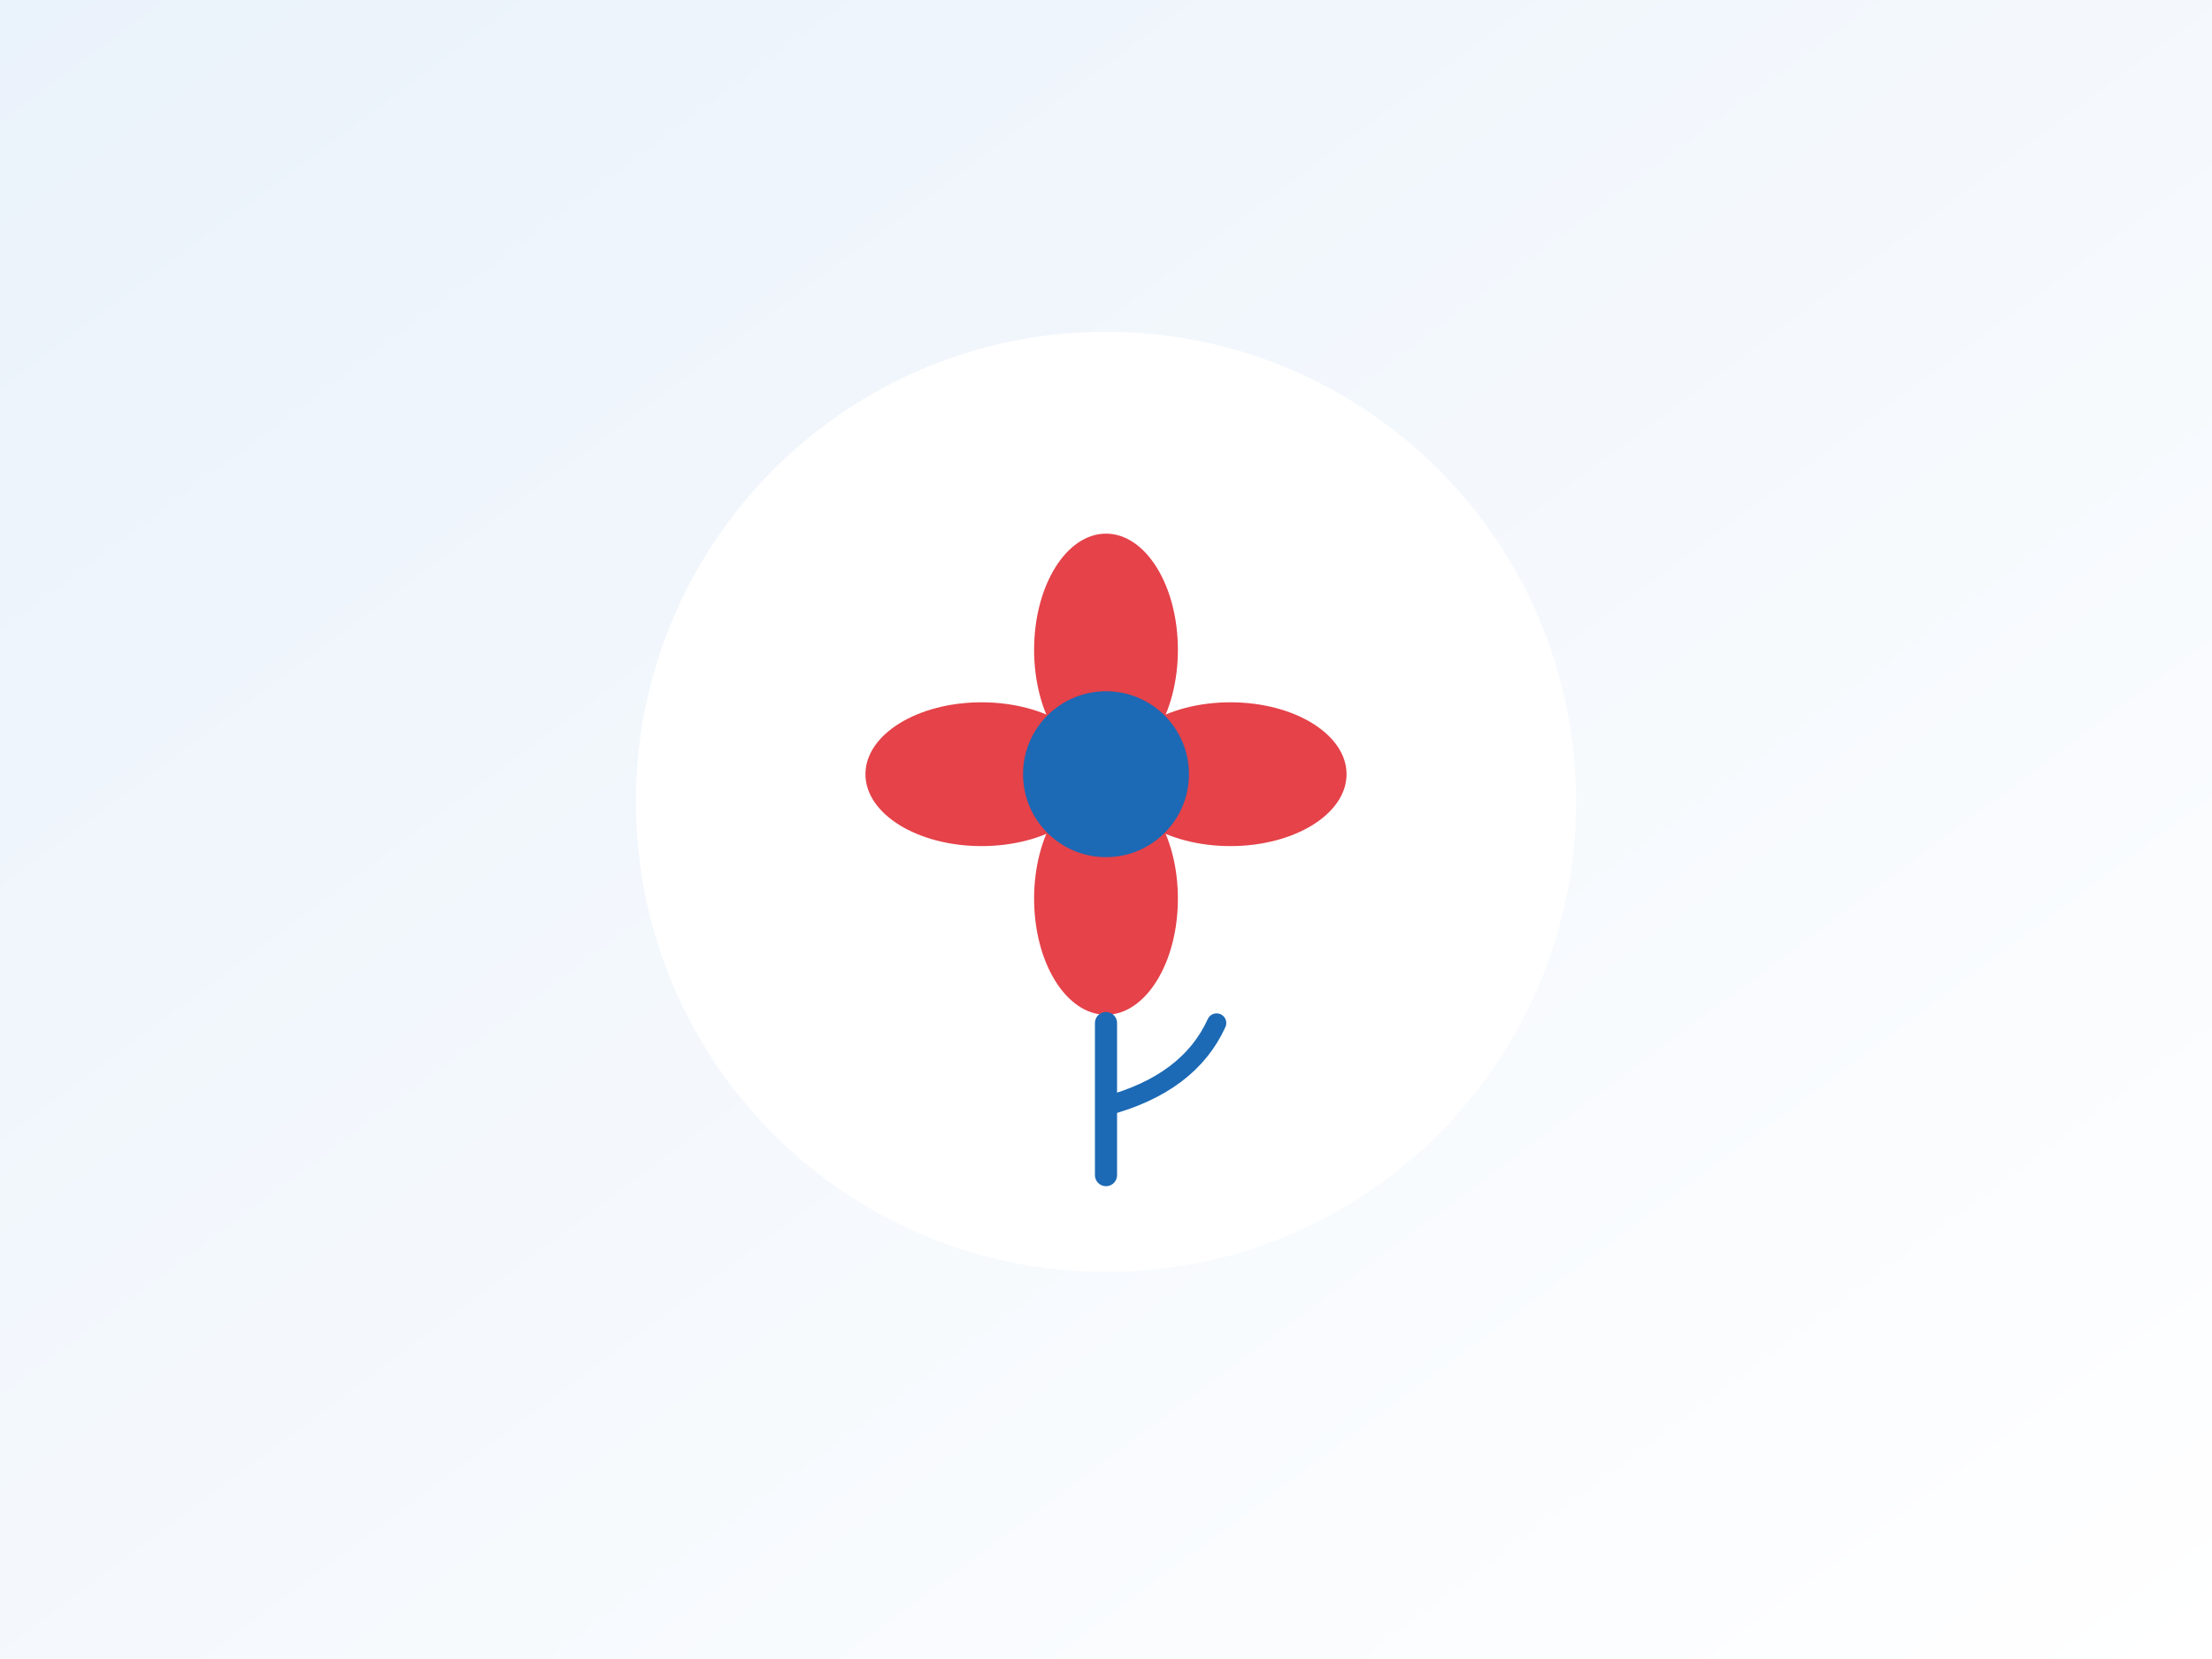
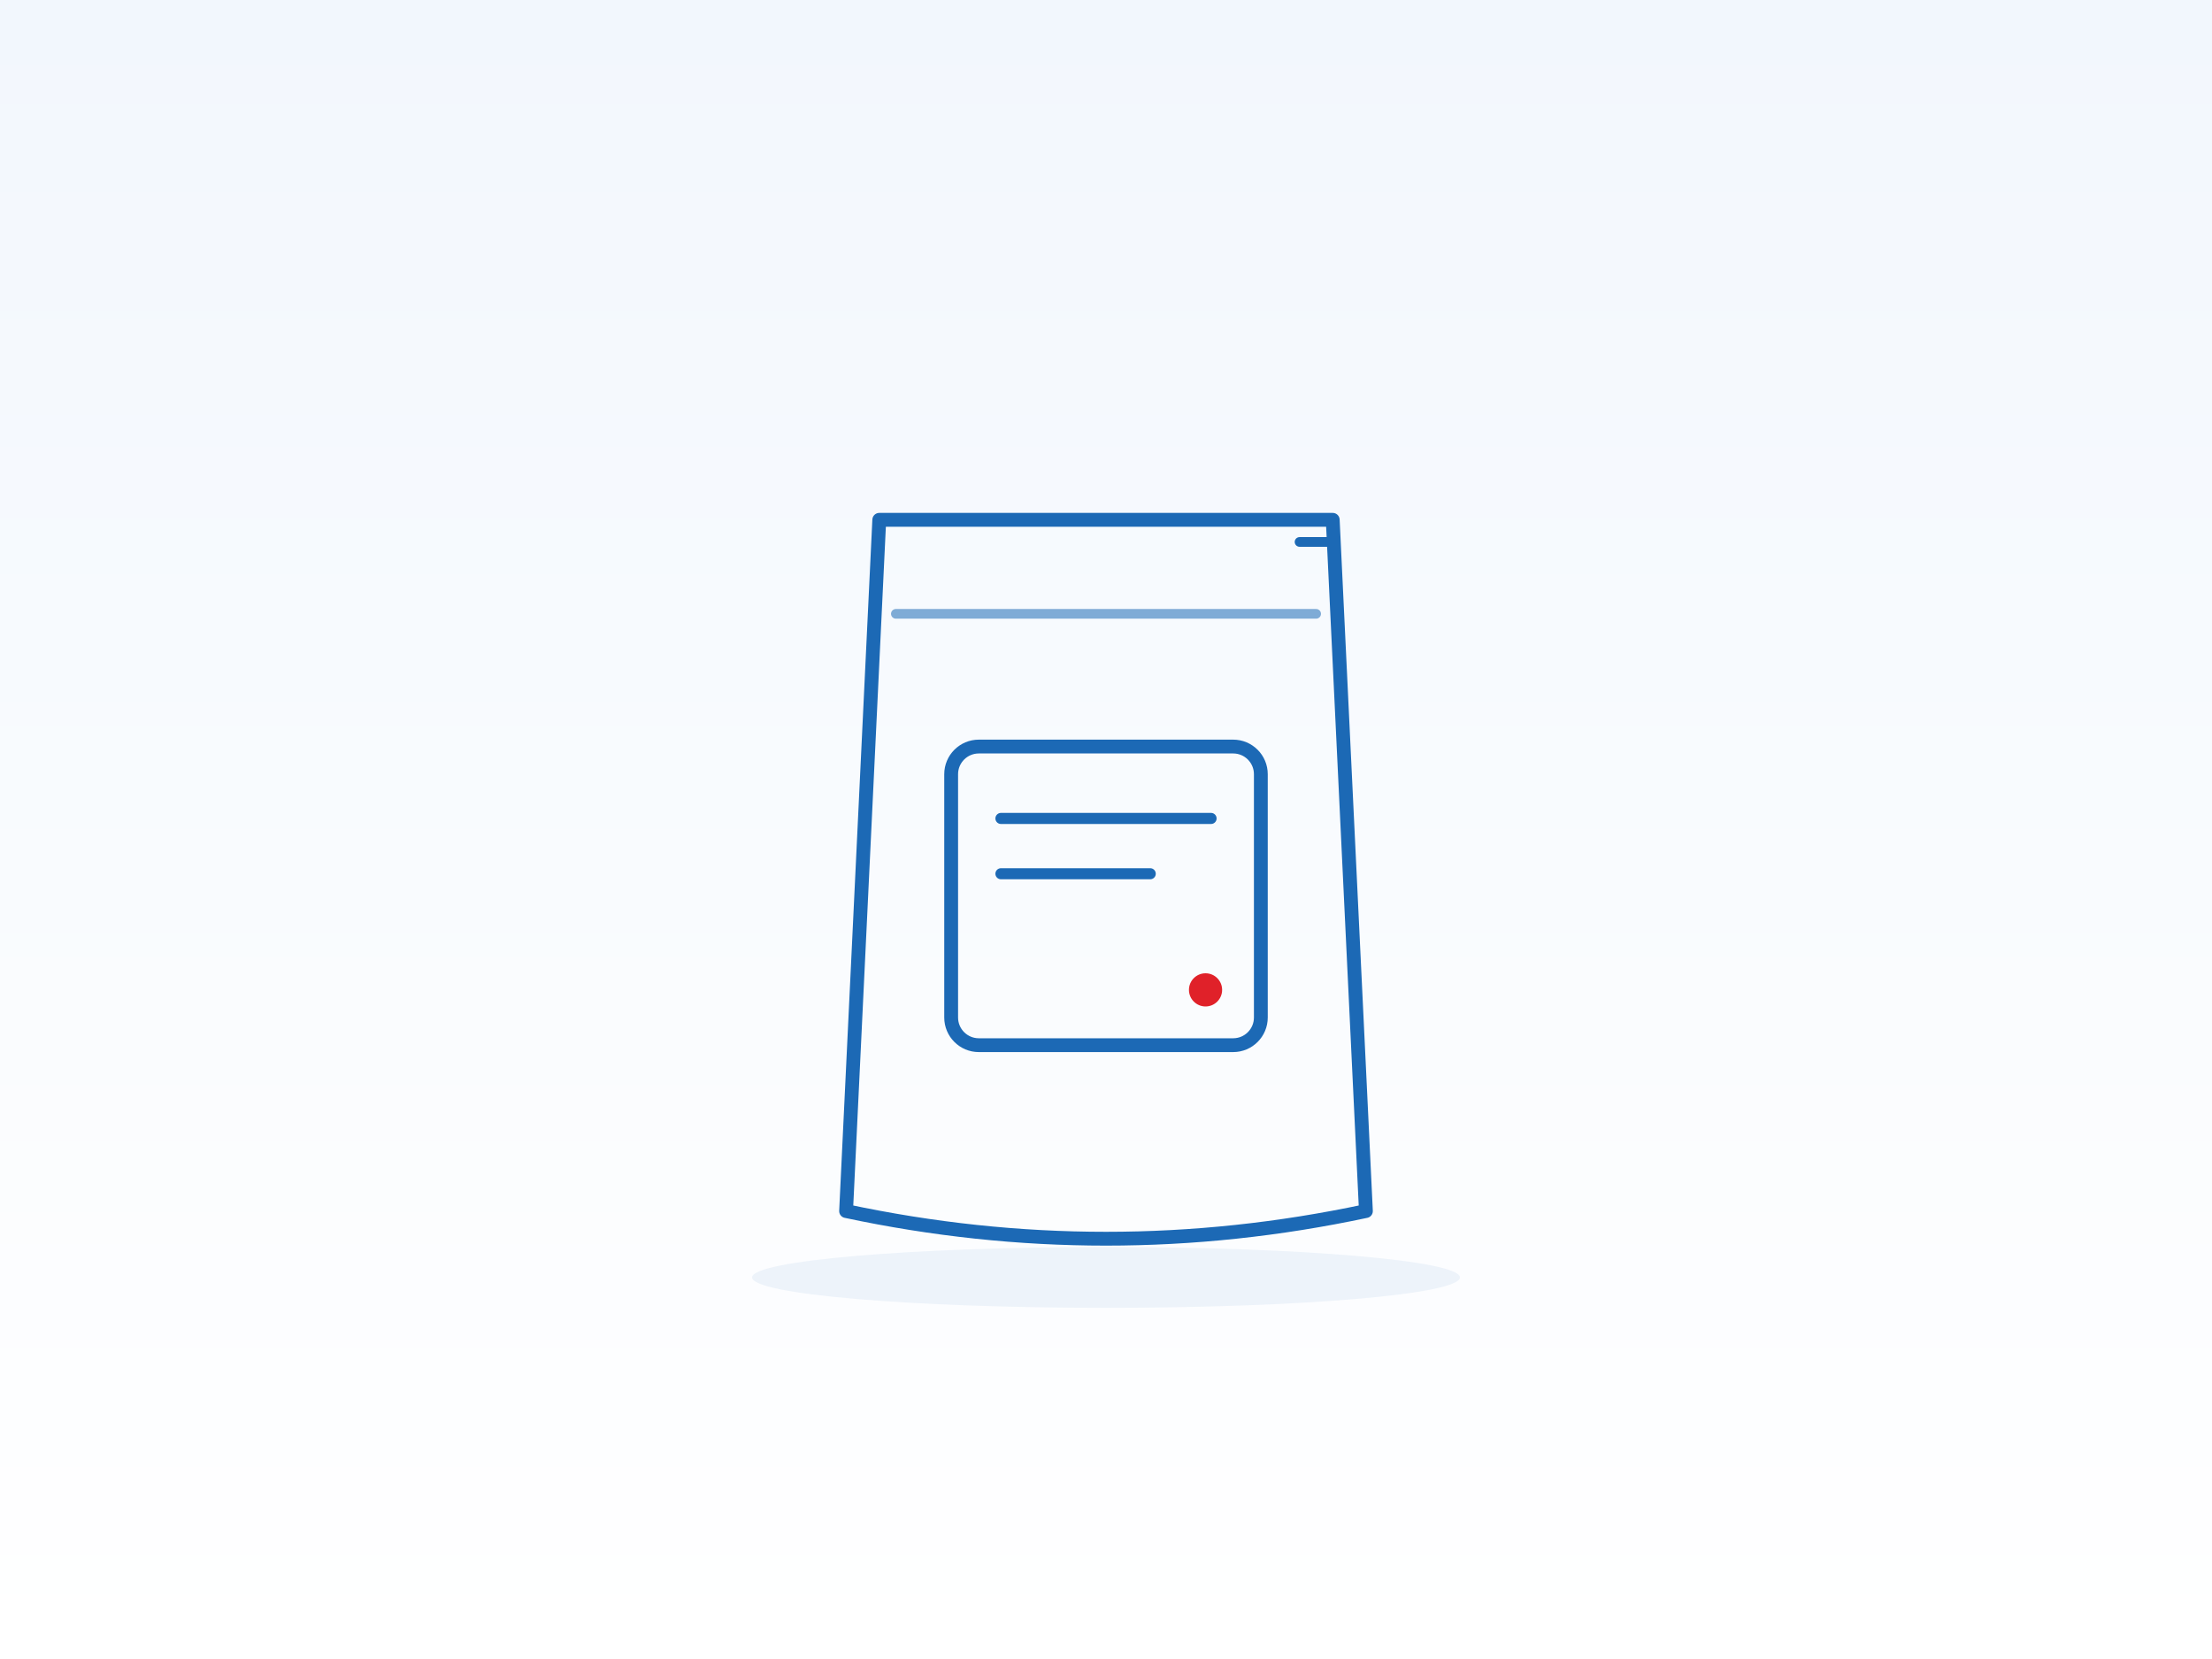
<svg xmlns="http://www.w3.org/2000/svg" viewBox="0 0 800 600">
  <defs>
-     <linearGradient id="bg" x1="0" y1="0" x2="1" y2="1">
-       <stop offset="0" stop-color="#EAF2FB" />
+     <linearGradient id="f" x1="0" y1="0" x2="0" y2="1">
+       <stop offset="0" stop-color="#F2F7FD" />
      <stop offset="1" stop-color="#FFFFFF" />
    </linearGradient>
  </defs>
-   <rect width="800" height="600" fill="url(#bg)" />
-   <circle cx="400" cy="290" r="170" fill="#FFFFFF" />
-   <g fill="#E02129" opacity="0.85">
-     <ellipse cx="400" cy="235" rx="26" ry="42" />
-     <ellipse cx="400" cy="325" rx="26" ry="42" />
-     <ellipse cx="355" cy="280" rx="42" ry="26" />
-     <ellipse cx="445" cy="280" rx="42" ry="26" />
+   <rect width="800" height="600" fill="url(#f)" />
+   <ellipse cx="400" cy="462" rx="128" ry="11" fill="#1C69B5" opacity=".07" />
+   <g fill="none" stroke="#1C69B5" stroke-width="5" stroke-linecap="round" stroke-linejoin="round">
+     <path d="M318 188 H482 L494 438 Q400 458 306 438 Z" />
+     <line x1="324" y1="222" x2="476" y2="222" stroke-width="3.5" opacity=".55" />
+     <line x1="470" y1="196" x2="482" y2="196" stroke-width="3.5" />
+     <rect x="344" y="270" width="112" height="108" rx="10" />
+     <line x1="362" y1="296" x2="438" y2="296" stroke-width="4" />
+     <line x1="362" y1="316" x2="416" y2="316" stroke-width="4" />
+     <circle cx="436" cy="358" r="6" fill="#E02129" stroke="none" />
  </g>
-   <circle cx="400" cy="280" r="30" fill="#1C69B5" />
-   <path d="M400 370 v 55" stroke="#1C69B5" stroke-width="8" stroke-linecap="round" />
-   <path d="M400 400 q 30 -8 40 -30" stroke="#1C69B5" stroke-width="7" fill="none" stroke-linecap="round" />
</svg>
